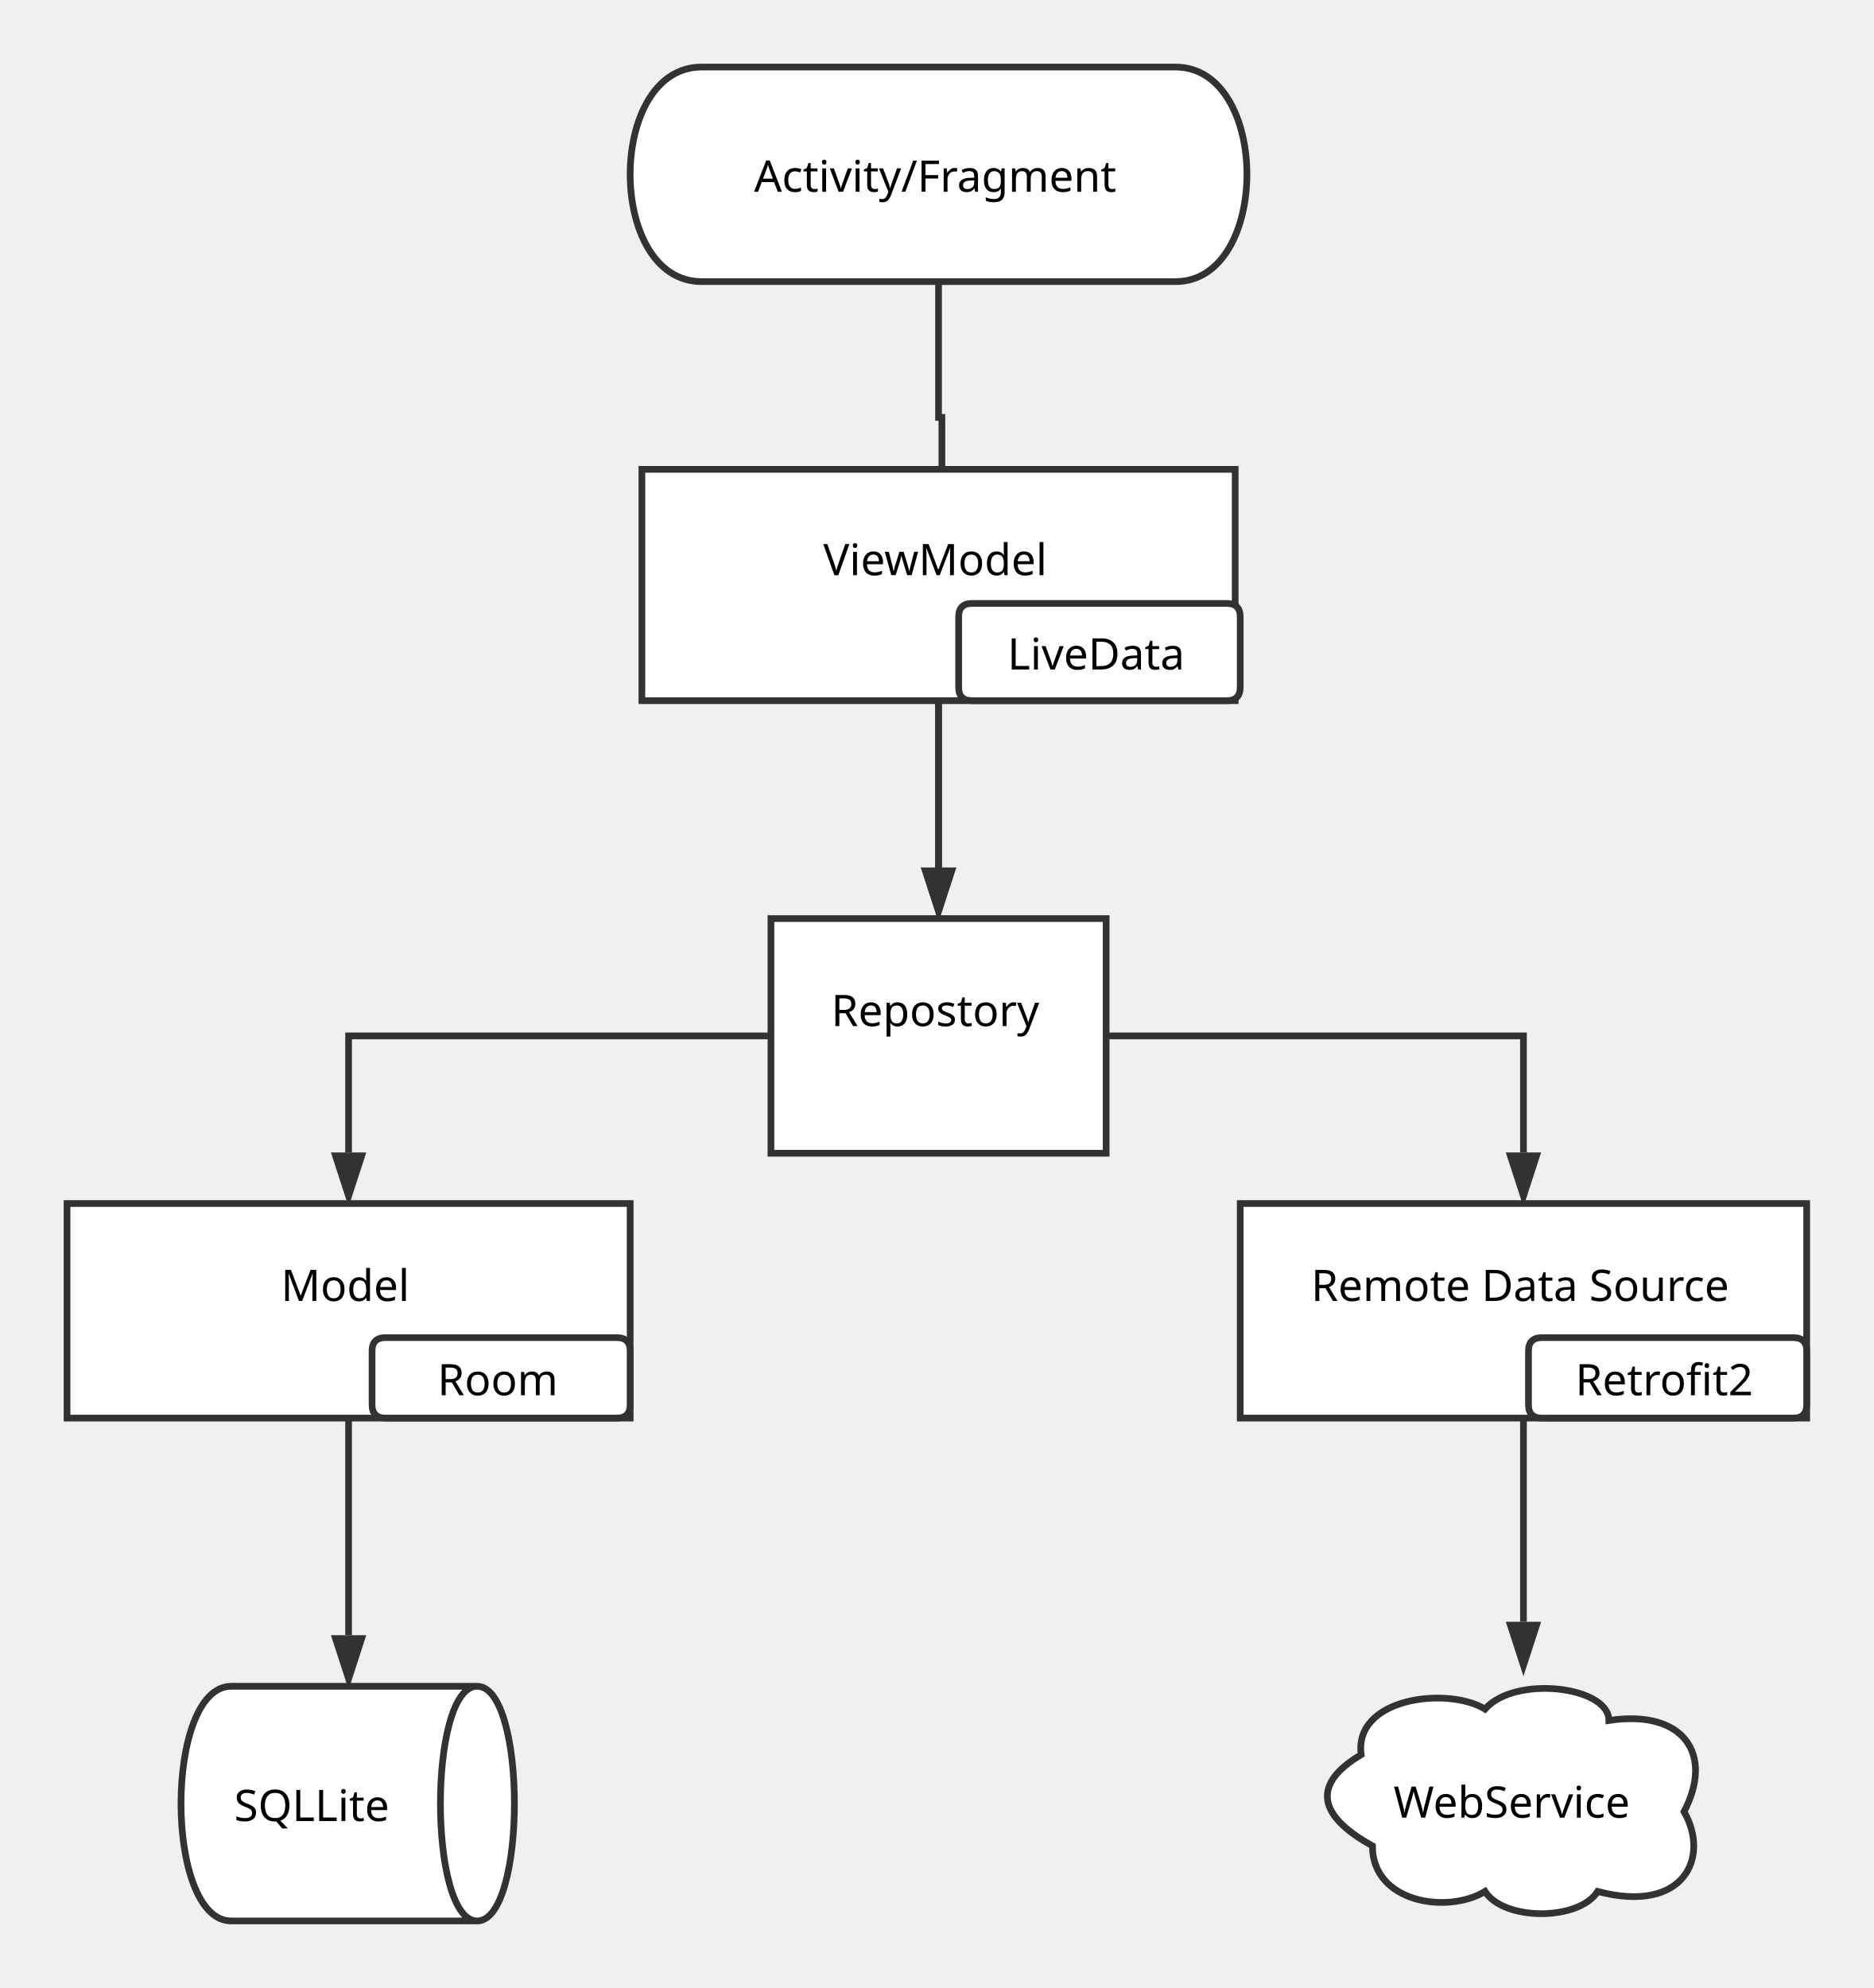
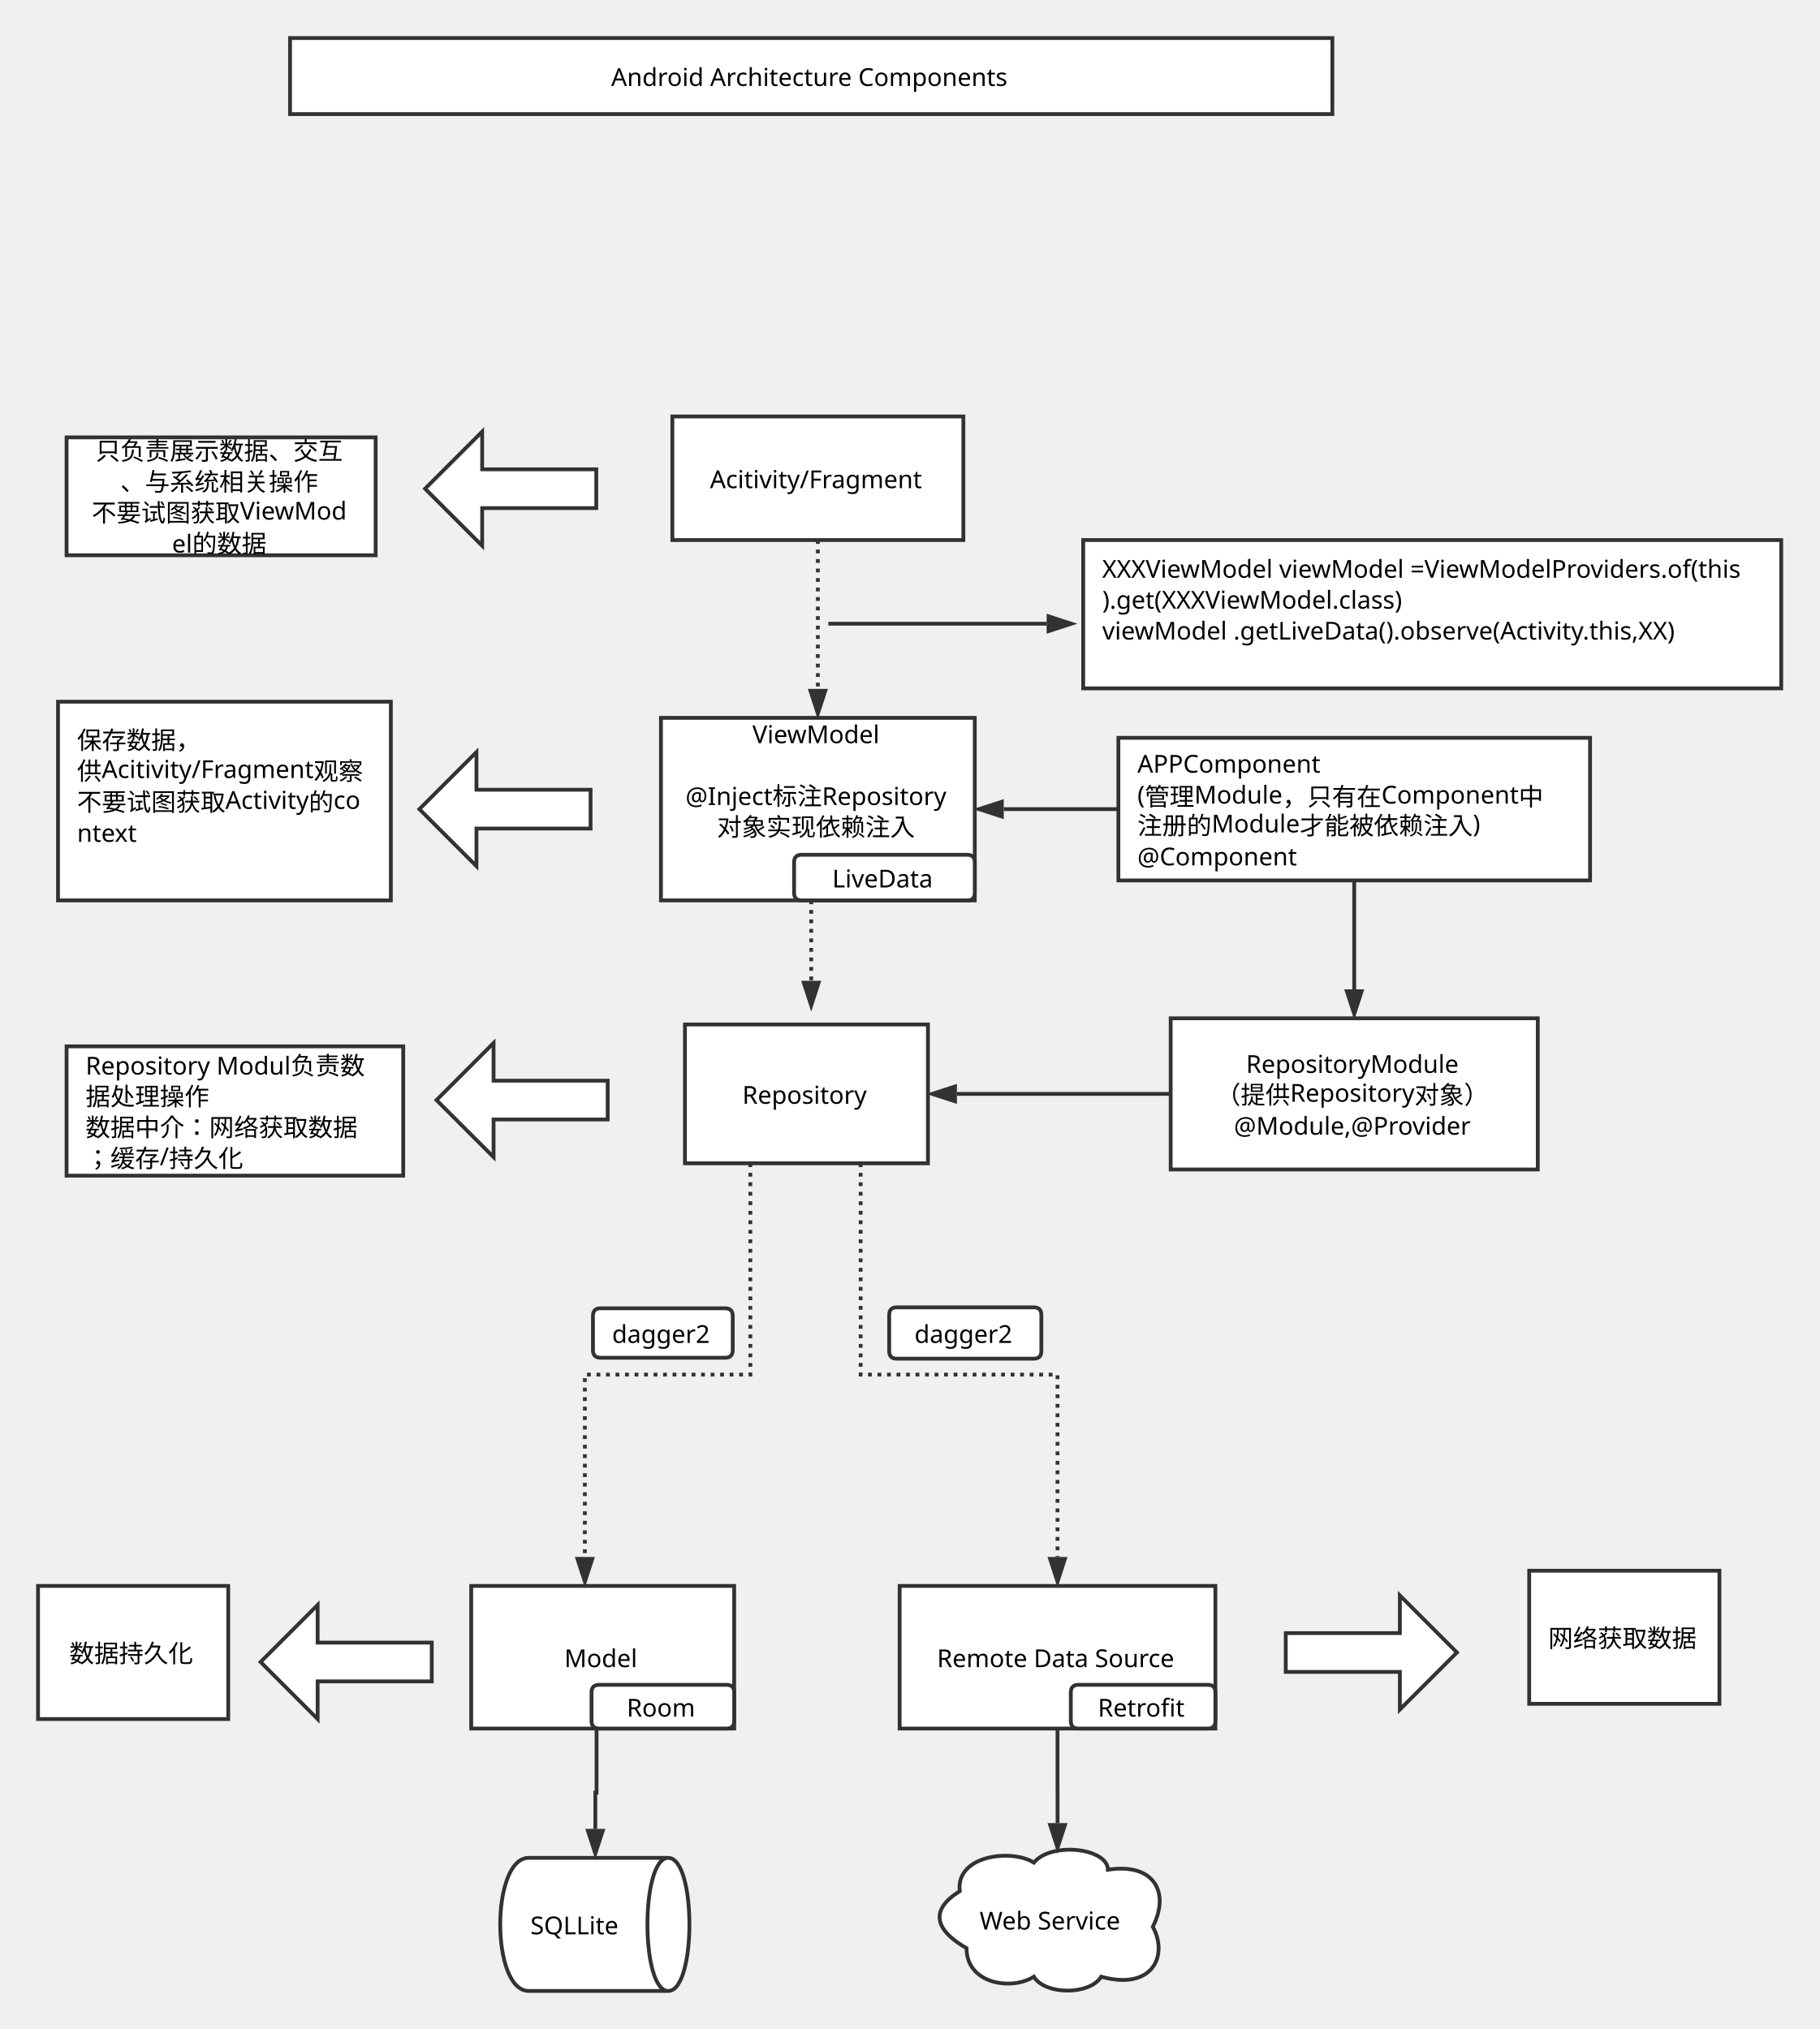
- <svg xmlns="http://www.w3.org/2000/svg" id="processonSvg1000" viewBox="308.0 30.0 559.0 593.0" width="559.0" height="593.0">
+ <svg xmlns="http://www.w3.org/2000/svg" id="processonSvg1000" viewBox="394.5 286.0 956.5 1067.0" width="956.5" height="1067.0">
  <defs id="ProcessOnDefs1001">
-     <marker id="ProcessOnMarker1007" markerUnits="userSpaceOnUse" orient="auto" markerWidth="16.236" markerHeight="10.551" viewBox="-1.0 -1.376 16.236 10.551" refX="-1.0" refY="3.899">
-       <path id="ProcessOnPath1008" d="M12.0 3.899L0.0 7.798V0.0Z" stroke="#323232" stroke-width="2.0" fill="#323232" transform="matrix(1.0,0.0,0.0,1.0,0.0,0.0)" />
-     </marker>
-     <marker id="ProcessOnMarker1026" markerUnits="userSpaceOnUse" orient="auto" markerWidth="16.236" markerHeight="10.551" viewBox="-1.0 -1.376 16.236 10.551" refX="-1.0" refY="3.899">
-       <path id="ProcessOnPath1027" d="M12.0 3.899L0.0 7.798V0.0Z" stroke="#323232" stroke-width="2.0" fill="#323232" transform="matrix(1.0,0.0,0.0,1.0,0.0,0.0)" />
-     </marker>
-     <marker id="ProcessOnMarker1030" markerUnits="userSpaceOnUse" orient="auto" markerWidth="16.236" markerHeight="10.551" viewBox="-1.0 -1.376 16.236 10.551" refX="-1.0" refY="3.899">
-       <path id="ProcessOnPath1031" d="M12.0 3.899L0.0 7.798V0.0Z" stroke="#323232" stroke-width="2.0" fill="#323232" transform="matrix(1.0,0.0,0.0,1.0,0.0,0.0)" />
-     </marker>
-     <marker id="ProcessOnMarker1038" markerUnits="userSpaceOnUse" orient="auto" markerWidth="16.236" markerHeight="10.551" viewBox="-1.0 -1.376 16.236 10.551" refX="-1.0" refY="3.899">
-       <path id="ProcessOnPath1039" d="M12.0 3.899L0.0 7.798V0.0Z" stroke="#323232" stroke-width="2.0" fill="#323232" transform="matrix(1.0,0.0,0.0,1.0,0.0,0.0)" />
-     </marker>
-     <marker id="ProcessOnMarker1042" markerUnits="userSpaceOnUse" orient="auto" markerWidth="16.236" markerHeight="10.551" viewBox="-1.0 -1.376 16.236 10.551" refX="-1.0" refY="3.899">
-       <path id="ProcessOnPath1043" d="M12.0 3.899L0.0 7.798V0.0Z" stroke="#323232" stroke-width="2.0" fill="#323232" transform="matrix(1.0,0.0,0.0,1.0,0.0,0.0)" />
-     </marker>
-     <marker id="ProcessOnMarker1071" markerUnits="userSpaceOnUse" orient="auto" markerWidth="16.236" markerHeight="10.551" viewBox="-1.0 -1.376 16.236 10.551" refX="-1.0" refY="3.899">
-       <path id="ProcessOnPath1072" d="M12.0 3.899L0.0 7.798V0.0Z" stroke="#323232" stroke-width="2.0" fill="#323232" transform="matrix(1.0,0.0,0.0,1.0,0.0,0.0)" />
-     </marker>
-     <marker id="ProcessOnMarker1075" markerUnits="userSpaceOnUse" orient="auto" markerWidth="16.236" markerHeight="10.551" viewBox="-1.0 -1.376 16.236 10.551" refX="-1.0" refY="3.899">
-       <path id="ProcessOnPath1076" d="M12.0 3.899L0.0 7.798V0.0Z" stroke="#323232" stroke-width="2.0" fill="#323232" transform="matrix(1.0,0.0,0.0,1.0,0.0,0.0)" />
+     <marker id="ProcessOnMarker1041" markerUnits="userSpaceOnUse" orient="auto" markerWidth="16.236" markerHeight="10.551" viewBox="-1.0 -1.376 16.236 10.551" refX="-1.0" refY="3.899">
+       <path id="ProcessOnPath1042" d="M12.0 3.899L0.0 7.798V0.0Z" stroke="#323232" stroke-width="2.0" fill="#323232" transform="matrix(1.0,0.0,0.0,1.0,0.0,0.0)" />
+     </marker>
+     <marker id="ProcessOnMarker1107" markerUnits="userSpaceOnUse" orient="auto" markerWidth="16.236" markerHeight="10.551" viewBox="-1.0 -1.376 16.236 10.551" refX="-1.0" refY="3.899">
+       <path id="ProcessOnPath1108" d="M12.0 3.899L0.0 7.798V0.0Z" stroke="#323232" stroke-width="2.0" fill="#323232" transform="matrix(1.0,0.0,0.0,1.0,0.0,0.0)" />
+     </marker>
+     <marker id="ProcessOnMarker1111" markerUnits="userSpaceOnUse" orient="auto" markerWidth="16.236" markerHeight="10.551" viewBox="-1.0 -1.376 16.236 10.551" refX="-1.0" refY="3.899">
+       <path id="ProcessOnPath1112" d="M12.0 3.899L0.0 7.798V0.0Z" stroke="#323232" stroke-width="2.0" fill="#323232" transform="matrix(1.0,0.0,0.0,1.0,0.0,0.0)" />
+     </marker>
+     <marker id="ProcessOnMarker1115" markerUnits="userSpaceOnUse" orient="auto" markerWidth="16.236" markerHeight="10.551" viewBox="-1.0 -1.376 16.236 10.551" refX="-1.0" refY="3.899">
+       <path id="ProcessOnPath1116" d="M12.0 3.899L0.0 7.798V0.0Z" stroke="#323232" stroke-width="2.0" fill="#323232" transform="matrix(1.0,0.0,0.0,1.0,0.0,0.0)" />
+     </marker>
+     <marker id="ProcessOnMarker1119" markerUnits="userSpaceOnUse" orient="auto" markerWidth="16.236" markerHeight="10.551" viewBox="-1.0 -1.376 16.236 10.551" refX="-1.0" refY="3.899">
+       <path id="ProcessOnPath1120" d="M12.0 3.899L0.0 7.798V0.0Z" stroke="#323232" stroke-width="2.0" fill="#323232" transform="matrix(1.0,0.0,0.0,1.0,0.0,0.0)" />
+     </marker>
+     <marker id="ProcessOnMarker1138" markerUnits="userSpaceOnUse" orient="auto" markerWidth="16.236" markerHeight="10.551" viewBox="-1.0 -1.376 16.236 10.551" refX="-1.0" refY="3.899">
+       <path id="ProcessOnPath1139" d="M12.0 3.899L0.0 7.798V0.0Z" stroke="#323232" stroke-width="2.0" fill="#323232" transform="matrix(1.0,0.0,0.0,1.0,0.0,0.0)" />
+     </marker>
+     <marker id="ProcessOnMarker1142" markerUnits="userSpaceOnUse" orient="auto" markerWidth="16.236" markerHeight="10.551" viewBox="-1.0 -1.376 16.236 10.551" refX="-1.0" refY="3.899">
+       <path id="ProcessOnPath1143" d="M12.0 3.899L0.0 7.798V0.0Z" stroke="#323232" stroke-width="2.0" fill="#323232" transform="matrix(1.0,0.0,0.0,1.0,0.0,0.0)" />
+     </marker>
+     <marker id="ProcessOnMarker1146" markerUnits="userSpaceOnUse" orient="auto" markerWidth="16.236" markerHeight="10.551" viewBox="-1.0 -1.376 16.236 10.551" refX="-1.0" refY="3.899">
+       <path id="ProcessOnPath1147" d="M12.0 3.899L0.0 7.798V0.0Z" stroke="#323232" stroke-width="2.0" fill="#323232" transform="matrix(1.0,0.0,0.0,1.0,0.0,0.0)" />
+     </marker>
+     <marker id="ProcessOnMarker1150" markerUnits="userSpaceOnUse" orient="auto" markerWidth="16.236" markerHeight="10.551" viewBox="-1.0 -1.376 16.236 10.551" refX="-1.0" refY="3.899">
+       <path id="ProcessOnPath1151" d="M12.0 3.899L0.0 7.798V0.0Z" stroke="#323232" stroke-width="2.0" fill="#323232" transform="matrix(1.0,0.0,0.0,1.0,0.0,0.0)" />
+     </marker>
+     <marker id="ProcessOnMarker1154" markerUnits="userSpaceOnUse" orient="auto" markerWidth="16.236" markerHeight="10.551" viewBox="-1.0 -1.376 16.236 10.551" refX="-1.0" refY="3.899">
+       <path id="ProcessOnPath1155" d="M12.0 3.899L0.0 7.798V0.0Z" stroke="#323232" stroke-width="2.0" fill="#323232" transform="matrix(1.0,0.0,0.0,1.0,0.0,0.0)" />
    </marker>
  </defs>
  <g id="ProcessOnG1002">
-     <path id="ProcessOnPath1003" d="M308.0 30.0H867.0V623.0H308.0V30.0Z" fill="none" />
+     <path id="ProcessOnPath1003" d="M394.5 286.0H1351.0V1353.0H394.5V286.0Z" fill="none" />
    <g id="ProcessOnG1004">
-       <g id="ProcessOnG1005">
-         <path id="ProcessOnPath1006" d="M588.0 114.0L588.0 154.5L589.0 154.5L589.0 179.764" stroke="#323232" stroke-width="2.0" stroke-dasharray="none" fill="none" marker-end="url(#ProcessOnMarker1007)" />
-       </g>
-       <g id="ProcessOnG1009" transform="matrix(1.0,0.0,0.0,1.0,499.5,170.0)" opacity="1.0">
-         <path id="ProcessOnPath1010" d="M0.0 0.0L177.0 0.0L177.0 69.0L0.0 69.0Z" stroke="#323232" stroke-width="2.0" stroke-dasharray="none" opacity="1.0" fill="#ffffff" />
-         <g id="ProcessOnG1011" transform="matrix(1.0,0.0,0.0,1.0,10.0,18.25)">
-           <text id="ProcessOnText1012" fill="#000000" font-size="13" x="77.5" y="13.325" font-family="微软雅黑" font-weight="normal" font-style="normal" text-decoration="none" family="微软雅黑" text-anchor="middle" size="13">ViewModel</text>
-           <text id="ProcessOnText1013" fill="#000000" font-size="13" x="77.5" y="29.575" font-family="微软雅黑" font-weight="normal" font-style="normal" text-decoration="none" family="微软雅黑" text-anchor="middle" size="13" />
-         </g>
-       </g>
-       <g id="ProcessOnG1014" transform="matrix(1.0,0.0,0.0,1.0,328.0,389.0)" opacity="1.0">
-         <path id="ProcessOnPath1015" d="M0.0 0.0L168.0 0.0L168.0 64.0L0.0 64.0Z" stroke="#323232" stroke-width="2.0" stroke-dasharray="none" opacity="1.0" fill="#ffffff" />
-         <g id="ProcessOnG1016" transform="matrix(1.0,0.0,0.0,1.0,10.0,15.75)">
-           <text id="ProcessOnText1017" fill="#000000" font-size="13" x="73.0" y="13.325" font-family="微软雅黑" font-weight="normal" font-style="normal" text-decoration="none" family="微软雅黑" text-anchor="middle" size="13">Model</text>
-           <text id="ProcessOnText1018" fill="#000000" font-size="13" x="73.0" y="29.575" font-family="微软雅黑" font-weight="normal" font-style="normal" text-decoration="none" family="微软雅黑" text-anchor="middle" size="13" />
-         </g>
-       </g>
-       <g id="ProcessOnG1019" transform="matrix(1.0,0.0,0.0,1.0,678.0,389.0)" opacity="1.0">
-         <path id="ProcessOnPath1020" d="M0.0 0.0L169.0 0.0L169.0 64.0L0.0 64.0Z" stroke="#323232" stroke-width="2.0" stroke-dasharray="none" opacity="1.0" fill="#ffffff" />
-         <g id="ProcessOnG1021" transform="matrix(1.0,0.0,0.0,1.0,10.0,15.75)">
-           <text id="ProcessOnText1022" fill="#000000" font-size="13" x="73.5" y="13.325" font-family="微软雅黑" font-weight="normal" font-style="normal" text-decoration="none" family="微软雅黑" text-anchor="middle" size="13">Remote Data Source</text>
-           <text id="ProcessOnText1023" fill="#000000" font-size="13" x="73.5" y="29.575" font-family="微软雅黑" font-weight="normal" font-style="normal" text-decoration="none" family="微软雅黑" text-anchor="middle" size="13" />
-         </g>
-       </g>
-       <g id="ProcessOnG1024">
-         <path id="ProcessOnPath1025" d="M588.0 239.0L588.0 271.5L588.0 271.5L588.0 288.764" stroke="#323232" stroke-width="2.0" stroke-dasharray="none" fill="none" marker-end="url(#ProcessOnMarker1026)" />
-       </g>
-       <g id="ProcessOnG1028">
-         <path id="ProcessOnPath1029" d="M588.0 239.0L588.0 271.5L588.0 271.5L588.0 288.764" stroke="#323232" stroke-width="2.0" stroke-dasharray="none" fill="none" marker-end="url(#ProcessOnMarker1030)" />
-       </g>
-       <g id="ProcessOnG1032" transform="matrix(1.0,0.0,0.0,1.0,362.0,533.0)" opacity="1.0">
-         <path id="ProcessOnPath1033" d="M15.0 0.0L88.333 0.0C103.182 0.0 103.182 70.0 88.333 70.0L15.0 70.0C-5.0 70.0 -5.0 0.0 15.0 0.0ZM88.333 0.0C73.75 0.0 73.75 70.0 88.333 70.0C73.75 70.0 73.75 0.0 88.333 0.0" stroke="#323232" stroke-width="2.0" stroke-dasharray="none" opacity="1.0" fill="#ffffff" />
-         <g id="ProcessOnG1034" transform="matrix(1.0,0.0,0.0,1.0,0.0,26.875)">
-           <text id="ProcessOnText1035" fill="#000000" font-size="13" x="39.0" y="13.325" font-family="微软雅黑" font-weight="normal" font-style="normal" text-decoration="none" family="微软雅黑" text-anchor="middle" size="13">SQLLite</text>
-         </g>
-       </g>
-       <g id="ProcessOnG1036">
-         <path id="ProcessOnPath1037" d="M412.0 453.0L412.0 493.0L412.0 493.0L412.0 517.764" stroke="#323232" stroke-width="2.0" stroke-dasharray="none" fill="none" marker-end="url(#ProcessOnMarker1038)" />
-       </g>
-       <g id="ProcessOnG1040">
-         <path id="ProcessOnPath1041" d="M762.5 453.0L762.5 491.0L762.5 491.0L762.5 513.764" stroke="#323232" stroke-width="2.0" stroke-dasharray="none" fill="none" marker-end="url(#ProcessOnMarker1042)" />
-       </g>
-       <g id="ProcessOnG1044" transform="matrix(1.0,0.0,0.0,1.0,704.0,533.0)" opacity="1.0">
-         <path id="ProcessOnPath1045" d="M13.44 47.6C-11.2 34.0 4.48 23.8 10.08 20.4C7.84 3.4 35.84 0.0 47.04 6.8C56.0 -3.4 84.0 0.0 84.0 10.2C106.4 6.8 115.36 20.4 106.4 37.4C114.24 51.0 106.4 68.0 80.64 61.2C75.04 70.04 52.64 70.04 47.04 61.2C35.84 68.0 13.44 64.6 13.44 47.6Z" stroke="#323232" stroke-width="2.0" stroke-dasharray="none" opacity="1.0" fill="#ffffff" />
-         <g id="ProcessOnG1046" transform="matrix(1.0,0.0,0.0,1.0,10.0,25.875)">
-           <text id="ProcessOnText1047" fill="#000000" font-size="13" x="45.0" y="13.325" font-family="微软雅黑" font-weight="normal" font-style="normal" text-decoration="none" family="微软雅黑" text-anchor="middle" size="13">WebService</text>
-         </g>
-       </g>
-       <g id="ProcessOnG1048" transform="matrix(1.0,0.0,0.0,1.0,764.0,429.0)" opacity="1.0">
-         <path id="ProcessOnPath1049" d="M0.0 4.0Q0.0 0.0 4.0 0.0L79.0 0.0Q83.0 0.0 83.0 4.0L83.0 20.0Q83.0 24.0 79.0 24.0L4.0 24.0Q0.0 24.0 0.0 20.0Z" stroke="#323232" stroke-width="2.0" stroke-dasharray="none" opacity="1.0" fill="#ffffff" />
-         <g id="ProcessOnG1050" transform="matrix(1.0,0.0,0.0,1.0,10.0,3.875)">
-           <text id="ProcessOnText1051" fill="#000000" font-size="13" x="30.5" y="13.325" font-family="微软雅黑" font-weight="normal" font-style="normal" text-decoration="none" family="微软雅黑" text-anchor="middle" size="13">Retrofit2</text>
-         </g>
-       </g>
-       <g id="ProcessOnG1052" transform="matrix(1.0,0.0,0.0,1.0,419.0,429.0)" opacity="1.0">
-         <path id="ProcessOnPath1053" d="M0.0 4.0Q0.0 0.0 4.0 0.0L73.0 0.0Q77.0 0.0 77.0 4.0L77.0 20.0Q77.0 24.0 73.0 24.0L4.0 24.0Q0.0 24.0 0.0 20.0Z" stroke="#323232" stroke-width="2.0" stroke-dasharray="none" opacity="1.0" fill="#ffffff" />
-         <g id="ProcessOnG1054" transform="matrix(1.0,0.0,0.0,1.0,10.0,3.875)">
-           <text id="ProcessOnText1055" fill="#000000" font-size="13" x="27.5" y="13.325" font-family="微软雅黑" font-weight="normal" font-style="normal" text-decoration="none" family="微软雅黑" text-anchor="middle" size="13">Room</text>
-         </g>
-       </g>
-       <g id="ProcessOnG1056" transform="matrix(1.0,0.0,0.0,1.0,594.0,210.0)" opacity="1.0">
-         <path id="ProcessOnPath1057" d="M0.0 4.0Q0.0 0.0 4.0 0.0L80.0 0.0Q84.0 0.0 84.0 4.0L84.0 25.0Q84.0 29.0 80.0 29.0L4.0 29.0Q0.0 29.0 0.0 25.0Z" stroke="#323232" stroke-width="2.0" stroke-dasharray="none" opacity="1.0" fill="#ffffff" />
-         <g id="ProcessOnG1058" transform="matrix(1.0,0.0,0.0,1.0,10.0,6.375)">
-           <text id="ProcessOnText1059" fill="#000000" font-size="13" x="31.0" y="13.325" font-family="微软雅黑" font-weight="normal" font-style="normal" text-decoration="none" family="微软雅黑" text-anchor="middle" size="13">LiveData</text>
-         </g>
-       </g>
-       <g id="ProcessOnG1060" transform="matrix(1.0,0.0,0.0,1.0,496.0,50.0)" opacity="1.0">
-         <path id="ProcessOnPath1061" d="M21.333 0.0L162.667 0.0C191.111 0.0 191.111 64.0 162.667 64.0L21.333 64.0C-7.111 64.0 -7.111 0.0 21.333 0.0Z" stroke="#323232" stroke-width="2.0" stroke-dasharray="none" opacity="1.0" fill="#ffffff" />
-         <g id="ProcessOnG1062" transform="matrix(1.0,0.0,0.0,1.0,10.0,23.875)">
-           <text id="ProcessOnText1063" fill="#000000" font-size="13" x="81.0" y="13.325" font-family="微软雅黑" font-weight="normal" font-style="normal" text-decoration="none" family="微软雅黑" text-anchor="middle" size="13">Activity/Fragment</text>
-         </g>
-       </g>
-       <g id="ProcessOnG1064" transform="matrix(1.0,0.0,0.0,1.0,538.0,304.0)" opacity="1.0">
-         <path id="ProcessOnPath1065" d="M0.0 0.0L100.0 0.0L100.0 70.0L0.0 70.0Z" stroke="#323232" stroke-width="2.0" stroke-dasharray="none" opacity="1.0" fill="#ffffff" />
-         <g id="ProcessOnG1066" transform="matrix(1.0,0.0,0.0,1.0,10.0,18.75)">
-           <text id="ProcessOnText1067" fill="#000000" font-size="13" x="39.0" y="13.325" font-family="微软雅黑" font-weight="normal" font-style="normal" text-decoration="none" family="微软雅黑" text-anchor="middle" size="13">Repostory</text>
-           <text id="ProcessOnText1068" fill="#000000" font-size="13" x="39.0" y="29.575" font-family="微软雅黑" font-weight="normal" font-style="normal" text-decoration="none" family="微软雅黑" text-anchor="middle" size="13" />
-         </g>
-       </g>
-       <g id="ProcessOnG1069">
-         <path id="ProcessOnPath1070" d="M638.0 339.0L762.5 339.0L762.5 373.764" stroke="#323232" stroke-width="2.0" stroke-dasharray="none" fill="none" marker-end="url(#ProcessOnMarker1071)" />
-       </g>
-       <g id="ProcessOnG1073">
-         <path id="ProcessOnPath1074" d="M538.0 339.0L412.0 339.0L412.0 373.764" stroke="#323232" stroke-width="2.0" stroke-dasharray="none" fill="none" marker-end="url(#ProcessOnMarker1075)" />
+       <g id="ProcessOnG1005" transform="matrix(1.0,0.0,0.0,1.0,748.0,505.0)" opacity="1.0">
+         <path id="ProcessOnPath1006" d="M0.0 0.0L153.0 0.0L153.0 65.0L0.0 65.0Z" stroke="#323232" stroke-width="2.0" stroke-dasharray="none" opacity="1.0" fill="#ffffff" />
+         <g id="ProcessOnG1007" transform="matrix(1.0,0.0,0.0,1.0,10.0,24.375)">
+           <text id="ProcessOnText1008" fill="#000000" font-size="13" x="65.5" y="13.325" font-family="微软雅黑" font-weight="normal" font-style="normal" text-decoration="none" family="微软雅黑" text-anchor="middle" size="13">Acitivity/Fragment</text>
+         </g>
+       </g>
+       <g id="ProcessOnG1009" transform="matrix(1.0,0.0,0.0,1.0,742.0,663.5)" opacity="1.0">
+         <path id="ProcessOnPath1010" d="M0.0 0.0L165.0 0.0L165.0 96.0L0.0 96.0Z" stroke="#323232" stroke-width="2.0" stroke-dasharray="none" opacity="1.0" fill="#ffffff" />
+         <g id="ProcessOnG1011" transform="matrix(1.0,0.0,0.0,1.0,10.0,0.0)">
+           <text id="ProcessOnText1012" fill="#000000" font-size="13" x="71.5" y="13.325" font-family="微软雅黑" font-weight="normal" font-style="normal" text-decoration="none" family="微软雅黑" text-anchor="middle" size="13">ViewModel</text>
+           <text id="ProcessOnText1013" fill="#000000" font-size="13" x="71.5" y="29.575" font-family="微软雅黑" font-weight="normal" font-style="normal" text-decoration="none" family="微软雅黑" text-anchor="middle" size="13" />
+           <text id="ProcessOnText1014" fill="#000000" font-size="13" x="71.5" y="45.825" font-family="微软雅黑" font-weight="normal" font-style="normal" text-decoration="none" family="微软雅黑" text-anchor="middle" size="13">@Inject标注Repository</text>
+           <text id="ProcessOnText1015" fill="#000000" font-size="13" x="71.5" y="62.075" font-family="微软雅黑" font-weight="normal" font-style="normal" text-decoration="none" family="微软雅黑" text-anchor="middle" size="13">对象实现依赖注入</text>
+         </g>
+       </g>
+       <g id="ProcessOnG1016" transform="matrix(1.0,0.0,0.0,1.0,812.0,735.5)" opacity="1.0">
+         <path id="ProcessOnPath1017" d="M0.0 4.0Q0.0 0.0 4.0 0.0L91.0 0.0Q95.0 0.0 95.0 4.0L95.0 20.0Q95.0 24.0 91.0 24.0L4.0 24.0Q0.0 24.0 0.0 20.0Z" stroke="#323232" stroke-width="2.0" stroke-dasharray="none" opacity="1.0" fill="#ffffff" />
+         <g id="ProcessOnG1018" transform="matrix(1.0,0.0,0.0,1.0,10.0,3.875)">
+           <text id="ProcessOnText1019" fill="#000000" font-size="13" x="36.5" y="13.325" font-family="微软雅黑" font-weight="normal" font-style="normal" text-decoration="none" family="微软雅黑" text-anchor="middle" size="13">LiveData</text>
+         </g>
+       </g>
+       <g id="ProcessOnG1020" transform="matrix(1.0,0.0,0.0,1.0,618.0,513.0)" opacity="1.0">
+         <path id="ProcessOnPath1021" d="M0.0 30.0L30.0 0.0L30.0 19.8L90.0 19.8L90.0 40.2L30.0 40.2L30.0 60.0L0.0 30.0Z" stroke="#323232" stroke-width="2.0" stroke-dasharray="none" opacity="1.0" fill="#ffffff" />
+       </g>
+       <g id="ProcessOnG1022" transform="matrix(1.0,0.0,0.0,1.0,429.5,516.0)" opacity="1.0">
+         <path id="ProcessOnPath1023" d="M0.0 0.0L162.5 0.0L162.5 62.0L0.0 62.0Z" stroke="#323232" stroke-width="2.0" stroke-dasharray="none" opacity="1.0" fill="#ffffff" />
+         <g id="ProcessOnG1024" transform="matrix(1.0,0.0,0.0,1.0,10.0,-1.5)">
+           <text id="ProcessOnText1025" fill="#000000" font-size="13" x="70.25" y="13.325" font-family="微软雅黑" font-weight="normal" font-style="normal" text-decoration="none" family="微软雅黑" text-anchor="middle" size="13">只负责展示数据、交互</text>
+           <text id="ProcessOnText1026" fill="#000000" font-size="13" x="70.25" y="29.575" font-family="微软雅黑" font-weight="normal" font-style="normal" text-decoration="none" family="微软雅黑" text-anchor="middle" size="13">、与系统相关操作</text>
+           <text id="ProcessOnText1027" fill="#000000" font-size="13" x="70.25" y="45.825" font-family="微软雅黑" font-weight="normal" font-style="normal" text-decoration="none" family="微软雅黑" text-anchor="middle" size="13">不要试图获取ViewMod</text>
+           <text id="ProcessOnText1028" fill="#000000" font-size="13" x="70.25" y="62.075" font-family="微软雅黑" font-weight="normal" font-style="normal" text-decoration="none" family="微软雅黑" text-anchor="middle" size="13">el的数据</text>
+         </g>
+       </g>
+       <g id="ProcessOnG1029" transform="matrix(1.0,0.0,0.0,1.0,615.0,681.5)" opacity="1.0">
+         <path id="ProcessOnPath1030" d="M0.0 30.0L30.0 0.0L30.0 19.8L90.0 19.8L90.0 40.2L30.0 40.2L30.0 60.0L0.0 30.0Z" stroke="#323232" stroke-width="2.0" stroke-dasharray="none" opacity="1.0" fill="#ffffff" />
+       </g>
+       <g id="ProcessOnG1031" transform="matrix(1.0,0.0,0.0,1.0,425.0,655.0)" opacity="1.0">
+         <path id="ProcessOnPath1032" d="M0.0 0.0L175.0 0.0L175.0 104.5L0.0 104.5Z" stroke="#323232" stroke-width="2.0" stroke-dasharray="none" opacity="1.0" fill="#ffffff" />
+         <g id="ProcessOnG1033" transform="matrix(1.0,0.0,0.0,1.0,10.0,11.625)">
+           <text id="ProcessOnText1034" fill="#000000" font-size="13" x="0.0" y="13.325" font-family="微软雅黑" font-weight="normal" font-style="normal" text-decoration="none" family="微软雅黑" text-anchor="start" size="13">保存数据，</text>
+           <text id="ProcessOnText1035" fill="#000000" font-size="13" x="0.0" y="29.575" font-family="微软雅黑" font-weight="normal" font-style="normal" text-decoration="none" family="微软雅黑" text-anchor="start" size="13">供Acitivity/Fragment观察</text>
+           <text id="ProcessOnText1036" fill="#000000" font-size="13" x="0.0" y="45.825" font-family="微软雅黑" font-weight="normal" font-style="normal" text-decoration="none" family="微软雅黑" text-anchor="start" size="13">不要试图获取Activity的co</text>
+           <text id="ProcessOnText1037" fill="#000000" font-size="13" x="0.0" y="62.075" font-family="微软雅黑" font-weight="normal" font-style="normal" text-decoration="none" family="微软雅黑" text-anchor="start" size="13">ntext</text>
+           <text id="ProcessOnText1038" fill="#000000" font-size="13" x="0.0" y="78.325" font-family="微软雅黑" font-weight="normal" font-style="normal" text-decoration="none" family="微软雅黑" text-anchor="start" size="13" />
+         </g>
+       </g>
+       <g id="ProcessOnG1039">
+         <path id="ProcessOnPath1040" d="M824.5 570.0L824.5 616.75L824.5 616.75L824.5 648.264" stroke="#323232" stroke-width="2.0" stroke-dasharray="2.0 3.0" fill="none" marker-end="url(#ProcessOnMarker1041)" />
+       </g>
+       <g id="ProcessOnG1043" transform="matrix(1.0,0.0,0.0,1.0,754.625,824.75)" opacity="1.0">
+         <path id="ProcessOnPath1044" d="M0.0 0.0L127.75 0.0L127.75 73.0L0.0 73.0Z" stroke="#323232" stroke-width="2.0" stroke-dasharray="none" opacity="1.0" fill="#ffffff" />
+         <g id="ProcessOnG1045" transform="matrix(1.0,0.0,0.0,1.0,10.0,28.375)">
+           <text id="ProcessOnText1046" fill="#000000" font-size="13" x="52.875" y="13.325" font-family="微软雅黑" font-weight="normal" font-style="normal" text-decoration="none" family="微软雅黑" text-anchor="middle" size="13">Repository</text>
+         </g>
+       </g>
+       <g id="ProcessOnG1047" transform="matrix(1.0,0.0,0.0,1.0,624.0,834.5)" opacity="1.0">
+         <path id="ProcessOnPath1048" d="M0.0 30.0L30.0 0.0L30.0 19.8L90.0 19.8L90.0 40.2L30.0 40.2L30.0 60.0L0.0 30.0Z" stroke="#323232" stroke-width="2.0" stroke-dasharray="none" opacity="1.0" fill="#ffffff" />
+       </g>
+       <g id="ProcessOnG1049" transform="matrix(1.0,0.0,0.0,1.0,429.5,836.25)" opacity="1.0">
+         <path id="ProcessOnPath1050" d="M0.0 0.0L177.0 0.0L177.0 68.0L0.0 68.0Z" stroke="#323232" stroke-width="2.0" stroke-dasharray="none" opacity="1.0" fill="#ffffff" />
+         <g id="ProcessOnG1051" transform="matrix(1.0,0.0,0.0,1.0,10.0,1.5)">
+           <text id="ProcessOnText1052" fill="#000000" font-size="13" x="0.0" y="13.325" font-family="微软雅黑" font-weight="normal" font-style="normal" text-decoration="none" family="微软雅黑" text-anchor="start" size="13">Repository Modul负责数</text>
+           <text id="ProcessOnText1053" fill="#000000" font-size="13" x="0.0" y="29.575" font-family="微软雅黑" font-weight="normal" font-style="normal" text-decoration="none" family="微软雅黑" text-anchor="start" size="13">据处理操作</text>
+           <text id="ProcessOnText1054" fill="#000000" font-size="13" x="0.0" y="45.825" font-family="微软雅黑" font-weight="normal" font-style="normal" text-decoration="none" family="微软雅黑" text-anchor="start" size="13">数据中介：网络获取数据</text>
+           <text id="ProcessOnText1055" fill="#000000" font-size="13" x="0.0" y="62.075" font-family="微软雅黑" font-weight="normal" font-style="normal" text-decoration="none" family="微软雅黑" text-anchor="start" size="13">；缓存/持久化</text>
+         </g>
+       </g>
+       <g id="ProcessOnG1056" transform="matrix(1.0,0.0,0.0,1.0,867.5,1120.0)" opacity="1.0">
+         <path id="ProcessOnPath1057" d="M0.0 0.0L166.0 0.0L166.0 75.0L0.0 75.0Z" stroke="#323232" stroke-width="2.0" stroke-dasharray="none" opacity="1.0" fill="#ffffff" />
+         <g id="ProcessOnG1058" transform="matrix(1.0,0.0,0.0,1.0,10.0,29.375)">
+           <text id="ProcessOnText1059" fill="#000000" font-size="13" x="72.0" y="13.325" font-family="微软雅黑" font-weight="normal" font-style="normal" text-decoration="none" family="微软雅黑" text-anchor="middle" size="13">Remote Data Source</text>
+         </g>
+       </g>
+       <g id="ProcessOnG1060" transform="matrix(1.0,0.0,0.0,1.0,642.25,1120.0)" opacity="1.0">
+         <path id="ProcessOnPath1061" d="M0.0 0.0L138.25 0.0L138.25 75.0L0.0 75.0Z" stroke="#323232" stroke-width="2.0" stroke-dasharray="none" opacity="1.0" fill="#ffffff" />
+         <g id="ProcessOnG1062" transform="matrix(1.0,0.0,0.0,1.0,10.0,29.375)">
+           <text id="ProcessOnText1063" fill="#000000" font-size="13" x="58.125" y="13.325" font-family="微软雅黑" font-weight="normal" font-style="normal" text-decoration="none" family="微软雅黑" text-anchor="middle" size="13">Model</text>
+         </g>
+       </g>
+       <g id="ProcessOnG1064" transform="matrix(1.0,0.0,0.0,1.0,705.5,1172.0)" opacity="1.0">
+         <path id="ProcessOnPath1065" d="M0.0 4.0Q0.0 0.0 4.0 0.0L71.0 0.0Q75.0 0.0 75.0 4.0L75.0 19.0Q75.0 23.0 71.0 23.0L4.0 23.0Q0.0 23.0 0.0 19.0Z" stroke="#323232" stroke-width="2.0" stroke-dasharray="none" opacity="1.0" fill="#ffffff" />
+         <g id="ProcessOnG1066" transform="matrix(1.0,0.0,0.0,1.0,10.0,3.375)">
+           <text id="ProcessOnText1067" fill="#000000" font-size="13" x="26.5" y="13.325" font-family="微软雅黑" font-weight="normal" font-style="normal" text-decoration="none" family="微软雅黑" text-anchor="middle" size="13">Room</text>
+         </g>
+       </g>
+       <g id="ProcessOnG1068" transform="matrix(1.0,0.0,0.0,1.0,957.5,1172.0)" opacity="1.0">
+         <path id="ProcessOnPath1069" d="M0.0 4.0Q0.0 0.0 4.0 0.0L72.0 0.0Q76.0 0.0 76.0 4.0L76.0 19.0Q76.0 23.0 72.0 23.0L4.0 23.0Q0.0 23.0 0.0 19.0Z" stroke="#323232" stroke-width="2.0" stroke-dasharray="none" opacity="1.0" fill="#ffffff" />
+         <g id="ProcessOnG1070" transform="matrix(1.0,0.0,0.0,1.0,10.0,3.375)">
+           <text id="ProcessOnText1071" fill="#000000" font-size="13" x="27.0" y="13.325" font-family="微软雅黑" font-weight="normal" font-style="normal" text-decoration="none" family="微软雅黑" text-anchor="middle" size="13">Retrofit</text>
+         </g>
+       </g>
+       <g id="ProcessOnG1072" transform="matrix(1.0,0.0,0.0,1.0,657.5,1263.0)" opacity="1.0">
+         <path id="ProcessOnPath1073" d="M15.0 0.0L88.333 0.0C103.182 0.0 103.182 70.0 88.333 70.0L15.0 70.0C-5.0 70.0 -5.0 0.0 15.0 0.0ZM88.333 0.0C73.75 0.0 73.75 70.0 88.333 70.0C73.75 70.0 73.75 0.0 88.333 0.0" stroke="#323232" stroke-width="2.0" stroke-dasharray="none" opacity="1.0" fill="#ffffff" />
+         <g id="ProcessOnG1074" transform="matrix(1.0,0.0,0.0,1.0,0.0,26.875)">
+           <text id="ProcessOnText1075" fill="#000000" font-size="13" x="39.0" y="13.325" font-family="微软雅黑" font-weight="normal" font-style="normal" text-decoration="none" family="微软雅黑" text-anchor="middle" size="13">SQLLite</text>
+         </g>
+       </g>
+       <g id="ProcessOnG1076" transform="matrix(1.0,0.0,0.0,1.0,888.5,1258.0)" opacity="1.0">
+         <path id="ProcessOnPath1077" d="M14.16 52.5C-11.8 37.5 4.72 26.25 10.62 22.5C8.26 3.75 37.76 0.0 49.56 7.5C59.0 -3.75 88.5 0.0 88.5 11.25C112.1 7.5 121.54 22.5 112.1 41.25C120.36 56.25 112.1 75.0 84.96 67.5C79.06 77.25 55.46 77.25 49.56 67.5C37.76 75.0 14.16 71.25 14.16 52.5Z" stroke="#323232" stroke-width="2.0" stroke-dasharray="none" opacity="1.0" fill="#ffffff" />
+         <g id="ProcessOnG1078" transform="matrix(1.0,0.0,0.0,1.0,10.0,29.375)">
+           <text id="ProcessOnText1079" fill="#000000" font-size="13" x="48.0" y="13.325" font-family="微软雅黑" font-weight="normal" font-style="normal" text-decoration="none" family="微软雅黑" text-anchor="middle" size="13">Web Service</text>
+         </g>
+       </g>
+       <g id="ProcessOnG1080" transform="matrix(1.0,0.0,0.0,1.0,531.5,1130.0)" opacity="1.0">
+         <path id="ProcessOnPath1081" d="M0.0 30.0L30.0 0.0L30.0 19.8L90.0 19.8L90.0 40.2L30.0 40.2L30.0 60.0L0.0 30.0Z" stroke="#323232" stroke-width="2.0" stroke-dasharray="none" opacity="1.0" fill="#ffffff" />
+       </g>
+       <g id="ProcessOnG1082" transform="matrix(1.0,0.0,0.0,1.0,414.5,1120.0)" opacity="1.0">
+         <path id="ProcessOnPath1083" d="M0.0 0.0L100.0 0.0L100.0 70.0L0.0 70.0Z" stroke="#323232" stroke-width="2.0" stroke-dasharray="none" opacity="1.0" fill="#ffffff" />
+         <g id="ProcessOnG1084" transform="matrix(1.0,0.0,0.0,1.0,10.0,26.875)">
+           <text id="ProcessOnText1085" fill="#000000" font-size="13" x="39.0" y="13.325" font-family="微软雅黑" font-weight="normal" font-style="normal" text-decoration="none" family="微软雅黑" text-anchor="middle" size="13">数据持久化</text>
+         </g>
+       </g>
+       <g id="ProcessOnG1086" transform="matrix(1.0,0.0,0.0,1.0,1070.5,1125.0)" opacity="1.0">
+         <path id="ProcessOnPath1087" d="M0.0 19.8L60.0 19.8L60.0 0.0L90.0 30.0L60.0 60.0L60.0 40.2L0.0 40.2L0.0 19.8Z" stroke="#323232" stroke-width="2.0" stroke-dasharray="none" opacity="1.0" fill="#ffffff" />
+       </g>
+       <g id="ProcessOnG1088" transform="matrix(1.0,0.0,0.0,1.0,1198.5,1112.0)" opacity="1.0">
+         <path id="ProcessOnPath1089" d="M0.0 0.0L100.0 0.0L100.0 70.0L0.0 70.0Z" stroke="#323232" stroke-width="2.0" stroke-dasharray="none" opacity="1.0" fill="#ffffff" />
+         <g id="ProcessOnG1090" transform="matrix(1.0,0.0,0.0,1.0,10.0,26.875)">
+           <text id="ProcessOnText1091" fill="#000000" font-size="13" x="39.0" y="13.325" font-family="微软雅黑" font-weight="normal" font-style="normal" text-decoration="none" family="微软雅黑" text-anchor="middle" size="13">网络获取数据</text>
+         </g>
+       </g>
+       <g id="ProcessOnG1092" transform="matrix(1.0,0.0,0.0,1.0,1010.0,821.5)" opacity="1.0">
+         <path id="ProcessOnPath1093" d="M0.0 0.0L193.0 0.0L193.0 79.5L0.0 79.5Z" stroke="#323232" stroke-width="2.0" stroke-dasharray="none" opacity="1.0" fill="#ffffff" />
+         <g id="ProcessOnG1094" transform="matrix(1.0,0.0,0.0,1.0,10.0,15.375)">
+           <text id="ProcessOnText1095" fill="#000000" font-size="13" x="85.5" y="13.325" font-family="微软雅黑" font-weight="normal" font-style="normal" text-decoration="none" family="微软雅黑" text-anchor="middle" size="13">RepositoryModule</text>
+           <text id="ProcessOnText1096" fill="#000000" font-size="13" x="85.5" y="29.575" font-family="微软雅黑" font-weight="normal" font-style="normal" text-decoration="none" family="微软雅黑" text-anchor="middle" size="13">（提供Repository对象）</text>
+           <text id="ProcessOnText1097" fill="#000000" font-size="13" x="85.5" y="45.825" font-family="微软雅黑" font-weight="normal" font-style="normal" text-decoration="none" family="微软雅黑" text-anchor="middle" size="13">@Module,@Provider</text>
+         </g>
+       </g>
+       <g id="ProcessOnG1098" transform="matrix(1.0,0.0,0.0,1.0,982.5,674.0)" opacity="1.0">
+         <path id="ProcessOnPath1099" d="M0.0 0.0L248.0 0.0L248.0 75.0L0.0 75.0Z" stroke="#323232" stroke-width="2.0" stroke-dasharray="none" opacity="1.0" fill="#ffffff" />
+         <g id="ProcessOnG1100" transform="matrix(1.0,0.0,0.0,1.0,10.0,5.0)">
+           <text id="ProcessOnText1101" fill="#000000" font-size="13" x="0.0" y="13.325" font-family="微软雅黑" font-weight="normal" font-style="normal" text-decoration="none" family="微软雅黑" text-anchor="start" size="13">APPComponent</text>
+           <text id="ProcessOnText1102" fill="#000000" font-size="13" x="0.0" y="29.575" font-family="微软雅黑" font-weight="normal" font-style="normal" text-decoration="none" family="微软雅黑" text-anchor="start" size="13">(管理Module，只有在Component中</text>
+           <text id="ProcessOnText1103" fill="#000000" font-size="13" x="0.0" y="45.825" font-family="微软雅黑" font-weight="normal" font-style="normal" text-decoration="none" family="微软雅黑" text-anchor="start" size="13">注册的Module才能被依赖注入)</text>
+           <text id="ProcessOnText1104" fill="#000000" font-size="13" x="0.0" y="62.075" font-family="微软雅黑" font-weight="normal" font-style="normal" text-decoration="none" family="微软雅黑" text-anchor="start" size="13">@Component</text>
+         </g>
+       </g>
+       <g id="ProcessOnG1105">
+         <path id="ProcessOnPath1106" d="M1106.5 749.0L1106.5 785.25L1106.5 785.25L1106.5 806.264" stroke="#323232" stroke-width="2.0" stroke-dasharray="none" fill="none" marker-end="url(#ProcessOnMarker1107)" />
+       </g>
+       <g id="ProcessOnG1109">
+         <path id="ProcessOnPath1110" d="M982.5 711.5L944.75 711.5L944.75 711.5L922.236 711.5" stroke="#323232" stroke-width="2.0" stroke-dasharray="none" fill="none" marker-end="url(#ProcessOnMarker1111)" />
+       </g>
+       <g id="ProcessOnG1113">
+         <path id="ProcessOnPath1114" d="M1010.0 861.25L946.188 861.25L946.188 861.25L897.611 861.25" stroke="#323232" stroke-width="2.0" stroke-dasharray="none" fill="none" marker-end="url(#ProcessOnMarker1115)" />
+       </g>
+       <g id="ProcessOnG1117">
+         <path id="ProcessOnPath1118" d="M830.0 614.0L895.0 614.0L895.0 614.0L944.764 614.0" stroke="#323232" stroke-width="2.0" stroke-dasharray="none" fill="none" marker-end="url(#ProcessOnMarker1119)" />
+       </g>
+       <g id="ProcessOnG1121" transform="matrix(1.0,0.0,0.0,1.0,964.0,570.0)" opacity="1.0">
+         <path id="ProcessOnPath1122" d="M0.0 0.0L367.0 0.0L367.0 78.0L0.0 78.0Z" stroke="#323232" stroke-width="2.0" stroke-dasharray="none" opacity="1.0" fill="#ffffff" />
+         <g id="ProcessOnG1123" transform="matrix(1.0,0.0,0.0,1.0,10.0,6.5)">
+           <text id="ProcessOnText1124" fill="#000000" font-size="13" x="0.0" y="13.325" font-family="微软雅黑" font-weight="normal" font-style="normal" text-decoration="none" family="微软雅黑" text-anchor="start" size="13">XXXViewModel viewModel =ViewModelProviders.of(this</text>
+           <text id="ProcessOnText1125" fill="#000000" font-size="13" x="0.0" y="29.575" font-family="微软雅黑" font-weight="normal" font-style="normal" text-decoration="none" family="微软雅黑" text-anchor="start" size="13">).get(XXXViewModel.class)</text>
+           <text id="ProcessOnText1126" fill="#000000" font-size="13" x="0.0" y="45.825" font-family="微软雅黑" font-weight="normal" font-style="normal" text-decoration="none" family="微软雅黑" text-anchor="start" size="13">viewModel .getLiveData().observe(Activity.this,XX)</text>
+           <text id="ProcessOnText1127" fill="#000000" font-size="13" x="0.0" y="62.075" font-family="微软雅黑" font-weight="normal" font-style="normal" text-decoration="none" family="微软雅黑" text-anchor="start" size="13" />
+         </g>
+       </g>
+       <g id="ProcessOnG1128" transform="matrix(1.0,0.0,0.0,1.0,862.0,973.5)" opacity="1.0">
+         <path id="ProcessOnPath1129" d="M0.0 4.0Q0.0 0.0 4.0 0.0L76.0 0.0Q80.0 0.0 80.0 4.0L80.0 23.0Q80.0 27.0 76.0 27.0L4.0 27.0Q0.0 27.0 0.0 23.0Z" stroke="#323232" stroke-width="2.0" stroke-dasharray="none" opacity="1.0" fill="#ffffff" />
+         <g id="ProcessOnG1130" transform="matrix(1.0,0.0,0.0,1.0,10.0,5.375)">
+           <text id="ProcessOnText1131" fill="#000000" font-size="13" x="29.0" y="13.325" font-family="微软雅黑" font-weight="normal" font-style="normal" text-decoration="none" family="微软雅黑" text-anchor="middle" size="13">dagger2</text>
+         </g>
+       </g>
+       <g id="ProcessOnG1132" transform="matrix(1.0,0.0,0.0,1.0,706.25,974.0)" opacity="1.0">
+         <path id="ProcessOnPath1133" d="M0.0 4.0Q0.0 0.0 4.0 0.0L69.5 0.0Q73.5 0.0 73.5 4.0L73.5 22.0Q73.5 26.0 69.5 26.0L4.0 26.0Q0.0 26.0 0.0 22.0Z" stroke="#323232" stroke-width="2.0" stroke-dasharray="none" opacity="1.0" fill="#ffffff" />
+         <g id="ProcessOnG1134" transform="matrix(1.0,0.0,0.0,1.0,10.0,4.875)">
+           <text id="ProcessOnText1135" fill="#000000" font-size="13" x="25.75" y="13.325" font-family="微软雅黑" font-weight="normal" font-style="normal" text-decoration="none" family="微软雅黑" text-anchor="middle" size="13">dagger2</text>
+         </g>
+       </g>
+       <g id="ProcessOnG1136">
+         <path id="ProcessOnPath1137" d="M821.0 759.5L821.0 788.25L821.0 788.25L821.0 801.764" stroke="#323232" stroke-width="2.0" stroke-dasharray="2.0 3.0" fill="none" marker-end="url(#ProcessOnMarker1138)" />
+       </g>
+       <g id="ProcessOnG1140">
+         <path id="ProcessOnPath1141" d="M708.147 1194.362L708.147 1228.681L707.5 1228.681L707.5 1247.764" stroke="#323232" stroke-width="2.0" stroke-dasharray="none" fill="none" marker-end="url(#ProcessOnMarker1142)" />
+       </g>
+       <g id="ProcessOnG1144">
+         <path id="ProcessOnPath1145" d="M950.5 1195.0L950.5 1227.477L950.521 1227.477L950.521 1244.718" stroke="#323232" stroke-width="2.0" stroke-dasharray="none" fill="none" marker-end="url(#ProcessOnMarker1146)" />
+       </g>
+       <g id="ProcessOnG1148">
+         <path id="ProcessOnPath1149" d="M847.0 897.75L847.0 1008.875L950.5 1008.875L950.5 1104.764" stroke="#323232" stroke-width="2.0" stroke-dasharray="2.0 3.0" fill="none" marker-end="url(#ProcessOnMarker1150)" />
+       </g>
+       <g id="ProcessOnG1152">
+         <path id="ProcessOnPath1153" d="M789.0 897.75L789.0 1008.875L702.0 1008.875L702.0 1104.764" stroke="#323232" stroke-width="2.0" stroke-dasharray="2.0 3.0" fill="none" marker-end="url(#ProcessOnMarker1154)" />
+       </g>
+       <g id="ProcessOnG1156" transform="matrix(1.0,0.0,0.0,1.0,547.0,306.0)" opacity="1.0">
+         <path id="ProcessOnPath1157" d="M0.0 0.0L548.0 0.0L548.0 40.0L0.0 40.0Z" stroke="#323232" stroke-width="2.0" stroke-dasharray="none" opacity="1.0" fill="#ffffff" />
+         <g id="ProcessOnG1158" transform="matrix(1.0,0.0,0.0,1.0,10.0,11.875)">
+           <text id="ProcessOnText1159" fill="#000000" font-size="13" x="263.0" y="13.325" font-family="微软雅黑" font-weight="normal" font-style="normal" text-decoration="none" family="微软雅黑" text-anchor="middle" size="13">Android Architecture Components</text>
+         </g>
      </g>
    </g>
  </g>
</svg>
